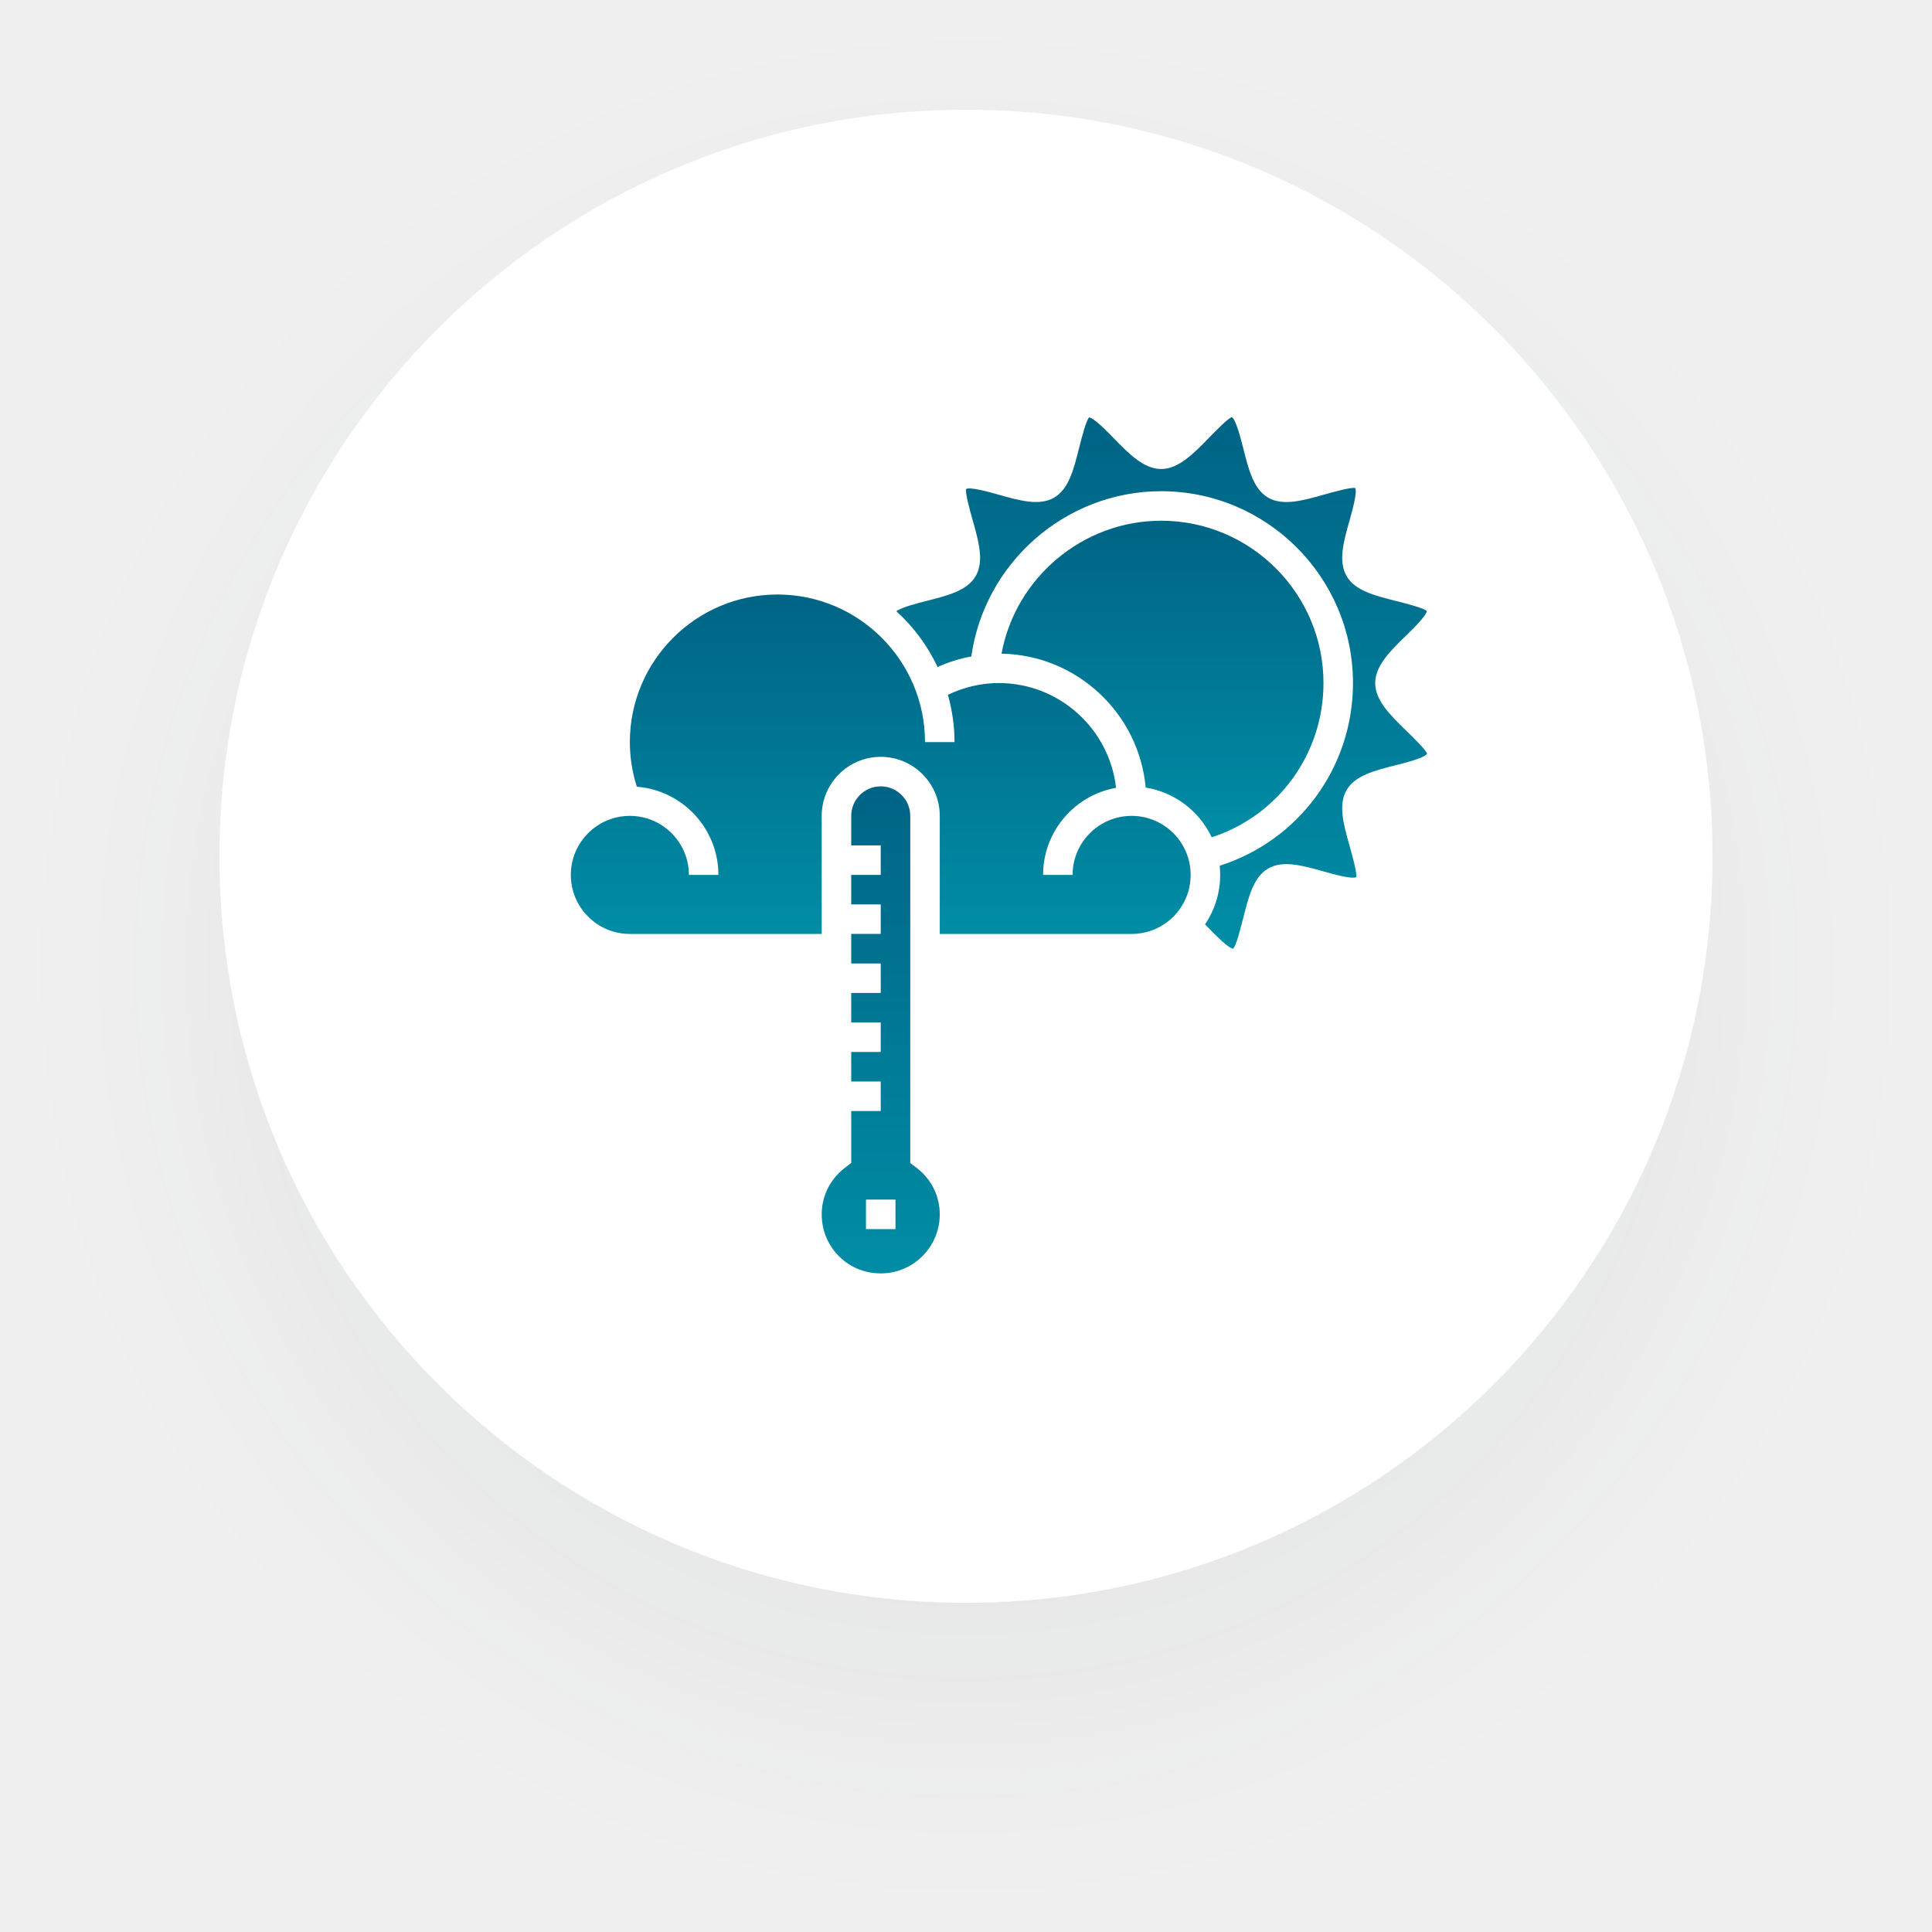
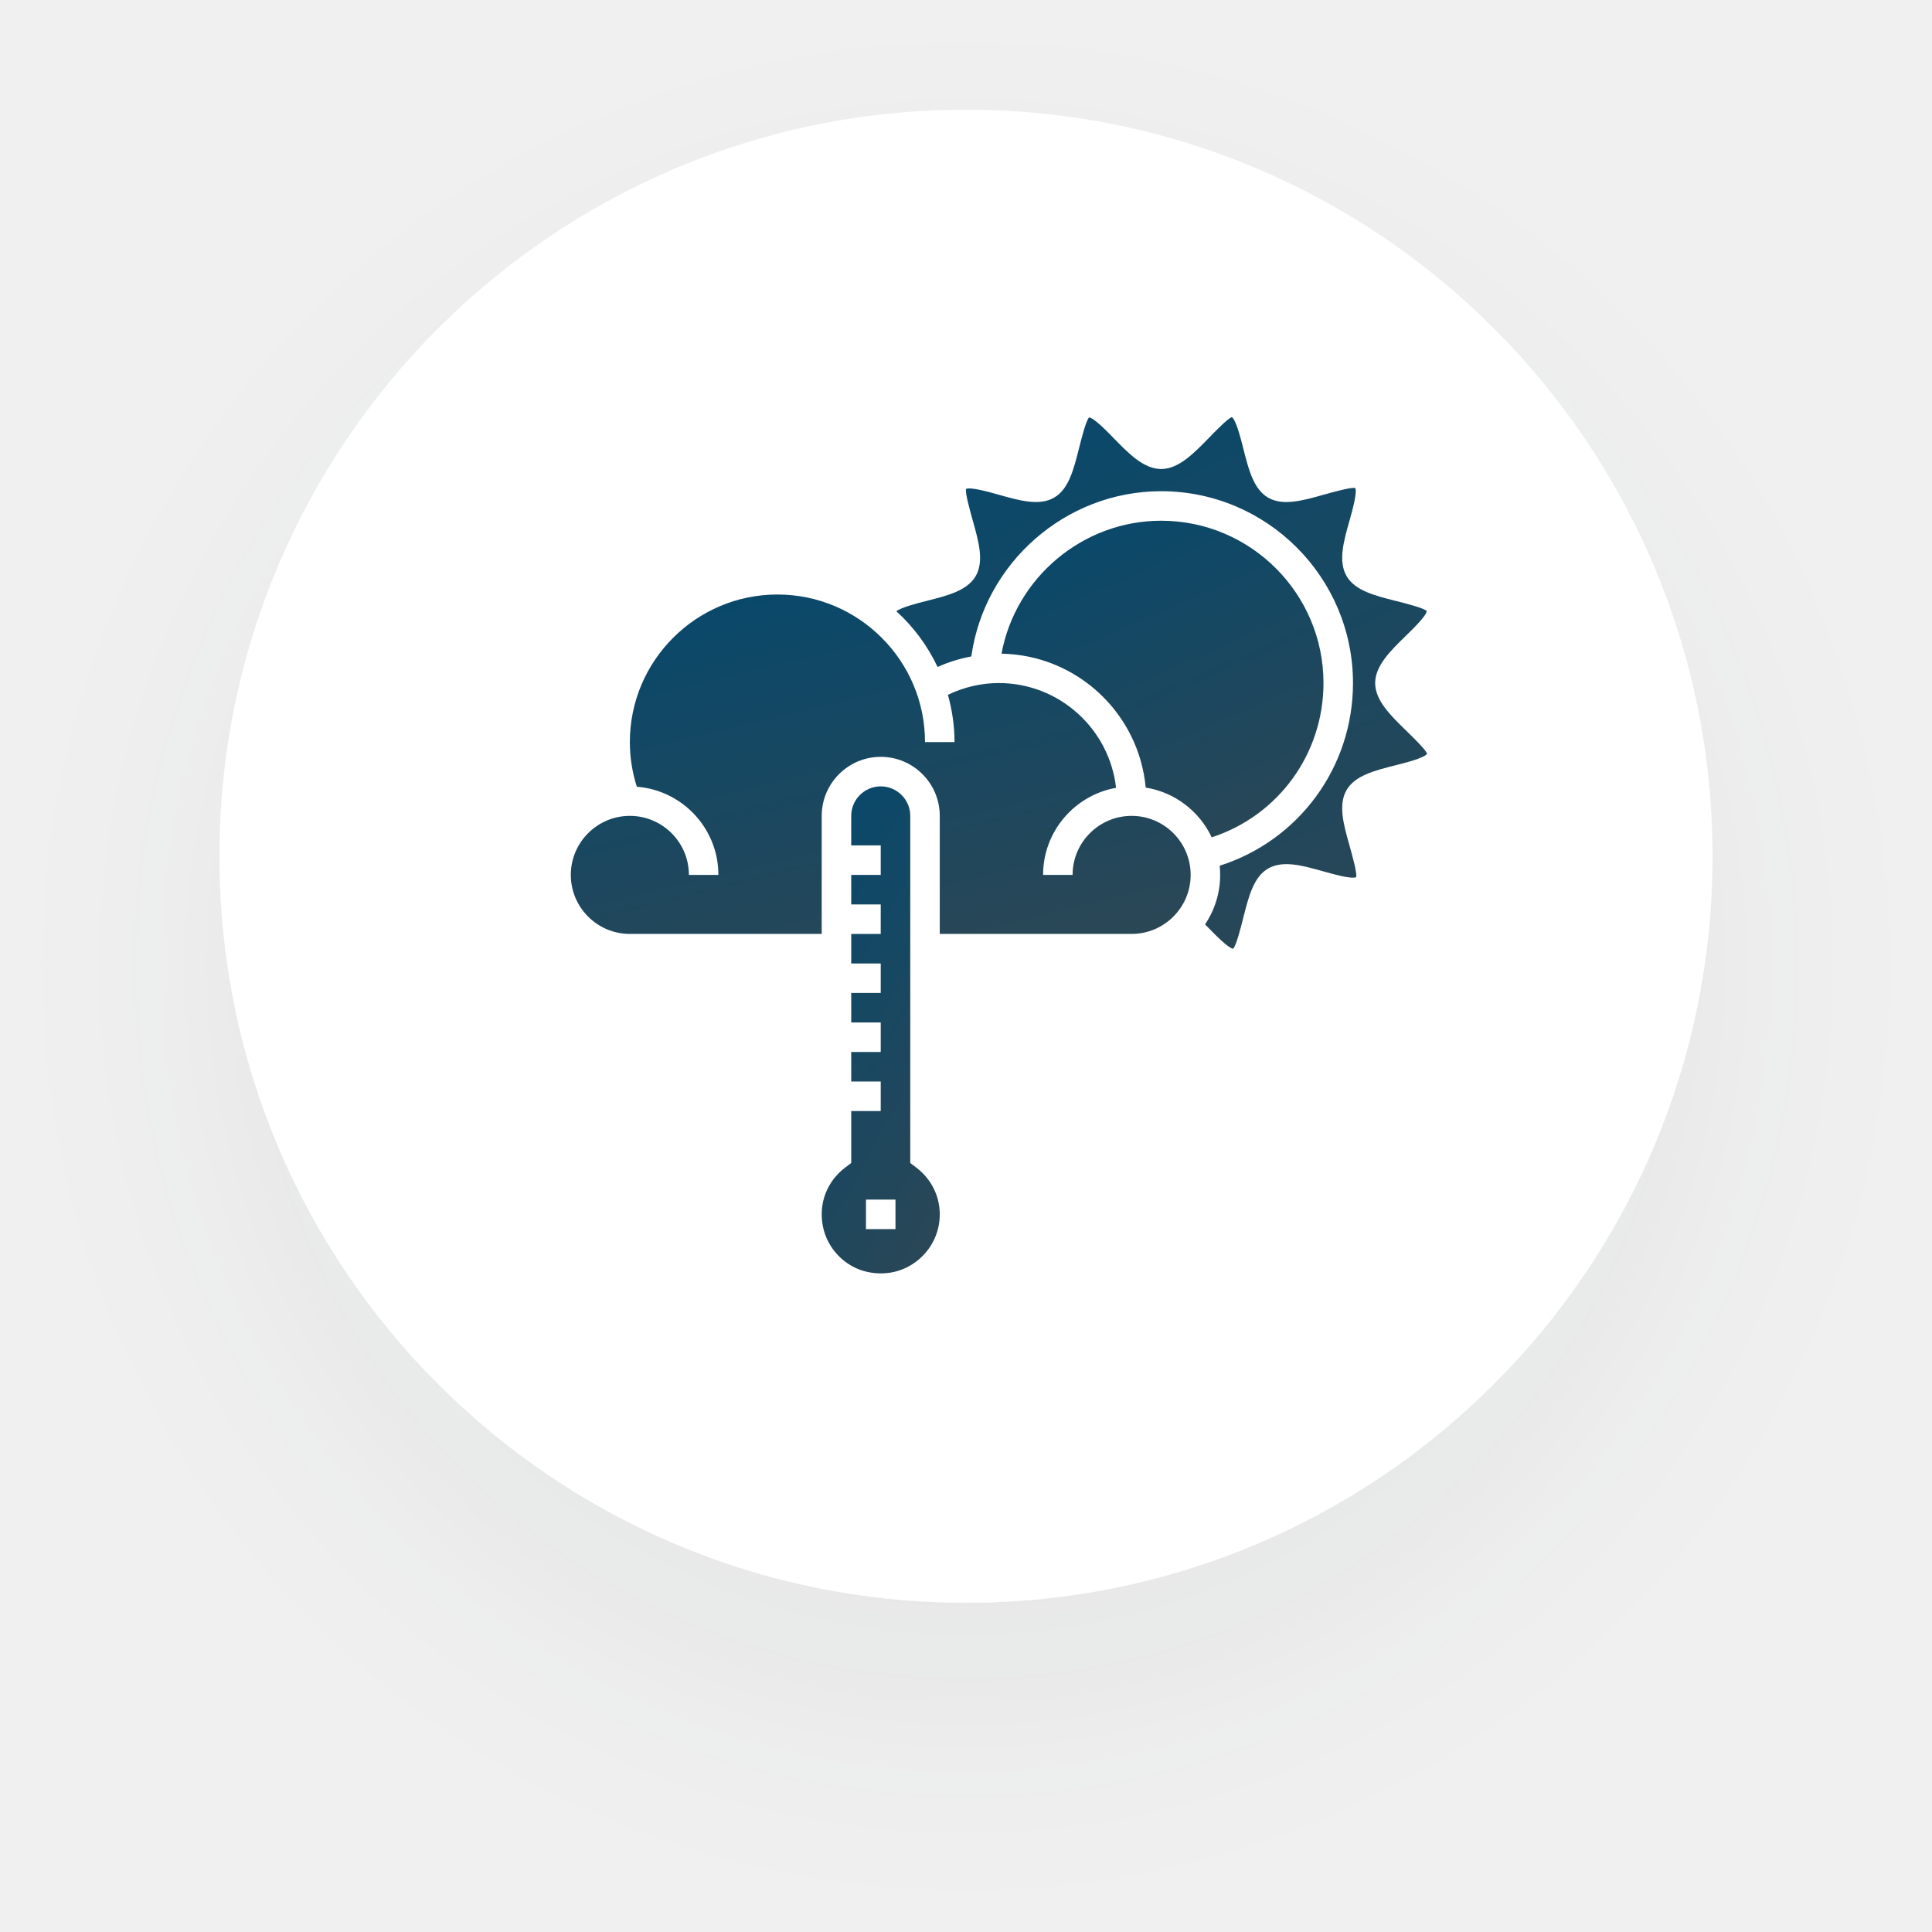
<svg xmlns="http://www.w3.org/2000/svg" width="88" height="88" viewBox="0 0 88 88" fill="none">
-   <g filter="url(#filter0_d_422_214)">
+   <g filter="url(#filter0_d_844_54)">
    <circle r="34" transform="matrix(-1 0 0 1 44 39)" fill="white" />
-     <path d="M51.544 37.162C50.061 37.162 48.855 38.368 48.855 39.851H47.511C47.511 37.869 48.948 36.221 50.835 35.884C50.533 33.204 48.254 31.112 45.494 31.112C44.686 31.112 43.897 31.302 43.176 31.647C43.367 32.334 43.477 33.054 43.477 33.801H42.133C42.133 30.095 39.117 27.079 35.411 27.079C31.704 27.079 28.689 30.095 28.689 33.801C28.689 34.498 28.799 35.179 29.007 35.834C31.083 35.997 32.722 37.734 32.722 39.851H31.378C31.378 38.368 30.172 37.162 28.689 37.162C27.206 37.162 26 38.368 26 39.851C26 41.334 27.206 42.54 28.689 42.54H37.428V37.162C37.428 35.679 38.634 34.473 40.116 34.473C41.599 34.473 42.805 35.679 42.805 37.162V42.54H51.544C53.027 42.54 54.233 41.334 54.233 39.851C54.233 38.368 53.027 37.162 51.544 37.162L51.544 37.162Z" fill="url(#paint0_linear_422_214)" />
-     <path d="M41.727 53.175L41.461 52.973V37.162C41.461 36.42 40.858 35.817 40.116 35.817C39.375 35.817 38.772 36.42 38.772 37.162V38.506H40.116V39.851H38.772V41.195H40.116V42.539H38.772V43.884H40.116V45.228H38.772V46.573H40.116V47.917H38.772V49.261H40.116V50.606H38.772V52.972L38.505 53.175C37.672 53.805 37.287 54.793 37.474 55.819C37.667 56.872 38.495 57.725 39.533 57.94C40.364 58.113 41.172 57.919 41.812 57.398C42.443 56.884 42.805 56.124 42.805 55.311C42.805 54.47 42.412 53.691 41.727 53.175L41.727 53.175ZM40.788 55.984H39.444V54.639H40.788V55.984Z" fill="url(#paint1_linear_422_214)" />
-     <path d="M60.283 31.112C60.283 27.035 56.965 23.718 52.888 23.718C49.309 23.718 46.253 26.323 45.618 29.774C49.059 29.837 51.876 32.495 52.185 35.873C53.519 36.088 54.633 36.955 55.191 38.139C58.216 37.156 60.283 34.346 60.283 31.112L60.283 31.112Z" fill="url(#paint2_linear_422_214)" />
-     <path d="M63.567 34.856C64.023 34.741 64.871 34.527 65.002 34.334C64.962 34.168 64.36 33.581 64.035 33.266C63.348 32.597 62.638 31.906 62.638 31.113C62.638 30.32 63.348 29.629 64.035 28.96C64.359 28.644 64.962 28.058 64.988 27.834C64.871 27.698 64.022 27.484 63.567 27.369C62.616 27.129 61.718 26.902 61.335 26.239C60.946 25.566 61.199 24.666 61.468 23.713C61.594 23.268 61.826 22.439 61.73 22.231C61.569 22.177 60.735 22.409 60.289 22.534C59.335 22.803 58.434 23.056 57.762 22.667C57.099 22.284 56.873 21.386 56.632 20.434C56.517 19.979 56.303 19.13 56.11 19C55.944 19.04 55.357 19.642 55.042 19.967C54.373 20.654 53.681 21.363 52.888 21.363C52.096 21.363 51.404 20.653 50.735 19.966C50.42 19.642 49.833 19.039 49.609 19.013C49.474 19.13 49.259 19.979 49.144 20.434C48.904 21.385 48.678 22.283 48.014 22.666C47.343 23.055 46.442 22.803 45.488 22.533C45.043 22.408 44.214 22.175 44.007 22.27C43.951 22.439 44.184 23.267 44.309 23.712C44.578 24.666 44.831 25.566 44.442 26.239C44.059 26.902 43.161 27.128 42.21 27.369C41.792 27.474 41.051 27.663 40.829 27.842C41.611 28.554 42.251 29.414 42.706 30.381C43.197 30.157 43.712 30 44.243 29.9C44.839 25.64 48.533 22.374 52.888 22.374C57.707 22.374 61.627 26.294 61.627 31.113C61.627 34.952 59.16 38.285 55.555 39.433C55.57 39.571 55.577 39.71 55.577 39.851C55.577 40.685 55.322 41.462 54.887 42.106C54.938 42.158 54.989 42.206 55.04 42.258C55.356 42.583 55.944 43.187 56.168 43.213C56.303 43.096 56.518 42.247 56.633 41.792C56.873 40.841 57.099 39.943 57.763 39.56C58.434 39.171 59.335 39.424 60.289 39.693C60.734 39.818 61.561 40.05 61.77 39.955C61.826 39.787 61.593 38.959 61.468 38.514C61.199 37.56 60.946 36.66 61.335 35.987C61.718 35.323 62.616 35.097 63.567 34.856L63.567 34.856Z" fill="url(#paint3_linear_422_214)" />
+     <path d="M51.544 37.162C50.061 37.162 48.855 38.368 48.855 39.851H47.511C47.511 37.869 48.948 36.22 50.835 35.884C50.533 33.203 48.254 31.112 45.494 31.112C44.686 31.112 43.897 31.302 43.176 31.647C43.367 32.334 43.477 33.054 43.477 33.801H42.133C42.133 30.094 39.117 27.079 35.411 27.079C31.704 27.079 28.689 30.094 28.689 33.801C28.689 34.498 28.799 35.179 29.007 35.834C31.083 35.997 32.722 37.734 32.722 39.851H31.378C31.378 38.368 30.172 37.162 28.689 37.162C27.206 37.162 26 38.368 26 39.851C26 41.333 27.206 42.539 28.689 42.539H37.428V37.162C37.428 35.679 38.634 34.473 40.116 34.473C41.599 34.473 42.805 35.679 42.805 37.162V42.539H51.544C53.027 42.539 54.233 41.333 54.233 39.851C54.233 38.367 53.027 37.162 51.544 37.162L51.544 37.162Z" fill="url(#paint0_linear_844_54)" />
+     <path d="M41.727 53.175L41.461 52.973V37.162C41.461 36.42 40.858 35.818 40.116 35.818C39.375 35.818 38.772 36.42 38.772 37.162V38.507H40.116V39.851H38.772V41.195H40.116V42.54H38.772V43.884H40.116V45.228H38.772V46.573H40.116V47.917H38.772V49.262H40.116V50.606H38.772V52.972L38.505 53.175C37.672 53.805 37.287 54.793 37.474 55.819C37.667 56.873 38.495 57.726 39.533 57.94C40.364 58.113 41.172 57.92 41.812 57.399C42.443 56.884 42.805 56.124 42.805 55.312C42.805 54.471 42.412 53.691 41.727 53.175L41.727 53.175ZM40.788 55.984H39.444V54.639H40.788V55.984Z" fill="url(#paint1_linear_844_54)" />
+     <path d="M60.283 31.112C60.283 27.035 56.965 23.718 52.889 23.718C49.309 23.718 46.253 26.323 45.618 29.774C49.06 29.837 51.876 32.495 52.185 35.873C53.519 36.088 54.633 36.955 55.191 38.139C58.216 37.156 60.283 34.346 60.283 31.112L60.283 31.112Z" fill="url(#paint2_linear_844_54)" />
+     <path d="M63.567 34.856C64.023 34.741 64.871 34.527 65.001 34.334C64.962 34.168 64.359 33.581 64.035 33.266C63.348 32.597 62.637 31.906 62.637 31.113C62.637 30.32 63.348 29.629 64.035 28.96C64.359 28.644 64.962 28.058 64.988 27.834C64.871 27.698 64.022 27.484 63.567 27.369C62.616 27.129 61.718 26.902 61.335 26.239C60.945 25.566 61.199 24.666 61.468 23.713C61.594 23.268 61.826 22.439 61.73 22.231C61.569 22.177 60.735 22.409 60.289 22.534C59.335 22.803 58.434 23.056 57.762 22.667C57.099 22.284 56.873 21.386 56.632 20.434C56.517 19.979 56.303 19.13 56.11 19C55.944 19.04 55.357 19.642 55.042 19.967C54.372 20.654 53.681 21.363 52.888 21.363C52.096 21.363 51.404 20.653 50.735 19.966C50.42 19.642 49.833 19.039 49.609 19.013C49.473 19.13 49.259 19.979 49.144 20.434C48.904 21.385 48.677 22.283 48.014 22.666C47.343 23.055 46.442 22.803 45.488 22.533C45.043 22.408 44.213 22.175 44.006 22.27C43.95 22.439 44.184 23.267 44.309 23.712C44.578 24.666 44.831 25.566 44.442 26.239C44.059 26.902 43.161 27.128 42.21 27.369C41.792 27.474 41.051 27.663 40.829 27.842C41.611 28.554 42.251 29.414 42.706 30.381C43.196 30.157 43.712 30 44.242 29.9C44.839 25.64 48.533 22.374 52.888 22.374C57.707 22.374 61.627 26.294 61.627 31.113C61.627 34.952 59.16 38.285 55.555 39.433C55.57 39.571 55.577 39.71 55.577 39.851C55.577 40.685 55.322 41.462 54.887 42.106C54.938 42.158 54.989 42.206 55.04 42.258C55.356 42.583 55.944 43.187 56.167 43.213C56.303 43.096 56.518 42.247 56.633 41.792C56.873 40.841 57.099 39.943 57.762 39.56C58.434 39.171 59.335 39.424 60.289 39.693C60.734 39.818 61.561 40.05 61.77 39.955C61.826 39.787 61.593 38.959 61.468 38.514C61.199 37.56 60.945 36.66 61.334 35.987C61.718 35.323 62.616 35.097 63.567 34.856L63.567 34.856Z" fill="url(#paint3_linear_844_54)" />
  </g>
  <defs>
-     <filter id="filter0_d_422_214" x="0" y="0" width="88" height="88" filterUnits="userSpaceOnUse" color-interpolation-filters="sRGB">
+     <filter id="filter0_d_844_54" x="0" y="0" width="88" height="88" filterUnits="userSpaceOnUse" color-interpolation-filters="sRGB">
      <feFlood flood-opacity="0" result="BackgroundImageFix" />
      <feColorMatrix in="SourceAlpha" type="matrix" values="0 0 0 0 0 0 0 0 0 0 0 0 0 0 0 0 0 0 127 0" result="hardAlpha" />
      <feOffset dy="5" />
      <feGaussianBlur stdDeviation="5" />
      <feComposite in2="hardAlpha" operator="out" />
      <feColorMatrix type="matrix" values="0 0 0 0 0.149 0 0 0 0 0.196 0 0 0 0 0.22 0 0 0 0.05 0" />
-       <feBlend mode="normal" in2="BackgroundImageFix" result="effect1_dropShadow_422_214" />
-       <feBlend mode="normal" in="SourceGraphic" in2="effect1_dropShadow_422_214" result="shape" />
+       <feBlend mode="normal" in2="BackgroundImageFix" result="effect1_dropShadow_844_54" />
+       <feBlend mode="normal" in="SourceGraphic" in2="effect1_dropShadow_844_54" result="shape" />
    </filter>
-     <linearGradient id="paint0_linear_422_214" x1="26" y1="16.919" x2="26" y2="54.025" gradientUnits="userSpaceOnUse">
-       <stop stop-color="#004970" />
-       <stop offset="1" stop-color="#00ABBD" />
+     <linearGradient id="paint0_linear_844_54" x1="64.366" y1="55.224" x2="54.926" y2="16.27" gradientUnits="userSpaceOnUse">
+       <stop stop-color="#454545" />
+       <stop offset="1" stop-color="#004970" />
    </linearGradient>
-     <linearGradient id="paint1_linear_422_214" x1="37.428" y1="21.239" x2="37.428" y2="74.481" gradientUnits="userSpaceOnUse">
-       <stop stop-color="#004970" />
-       <stop offset="1" stop-color="#00ABBD" />
+     <linearGradient id="paint1_linear_844_54" x1="44.735" y1="76.202" x2="19.802" y2="62.545" gradientUnits="userSpaceOnUse">
+       <stop stop-color="#454545" />
+       <stop offset="1" stop-color="#004970" />
    </linearGradient>
-     <linearGradient id="paint2_linear_422_214" x1="45.618" y1="14.241" x2="45.618" y2="48.852" gradientUnits="userSpaceOnUse">
-       <stop stop-color="#004970" />
-       <stop offset="1" stop-color="#00ABBD" />
+     <linearGradient id="paint2_linear_844_54" x1="65.546" y1="49.971" x2="51.471" y2="17.627" gradientUnits="userSpaceOnUse">
+       <stop stop-color="#454545" />
+       <stop offset="1" stop-color="#004970" />
    </linearGradient>
-     <linearGradient id="paint3_linear_422_214" x1="40.829" y1="3.089" x2="40.829" y2="61.2" gradientUnits="userSpaceOnUse">
-       <stop stop-color="#004970" />
-       <stop offset="1" stop-color="#00ABBD" />
+     <linearGradient id="paint3_linear_844_54" x1="73.677" y1="63.078" x2="49.749" y2="9.096" gradientUnits="userSpaceOnUse">
+       <stop stop-color="#454545" />
+       <stop offset="1" stop-color="#004970" />
    </linearGradient>
  </defs>
</svg>
